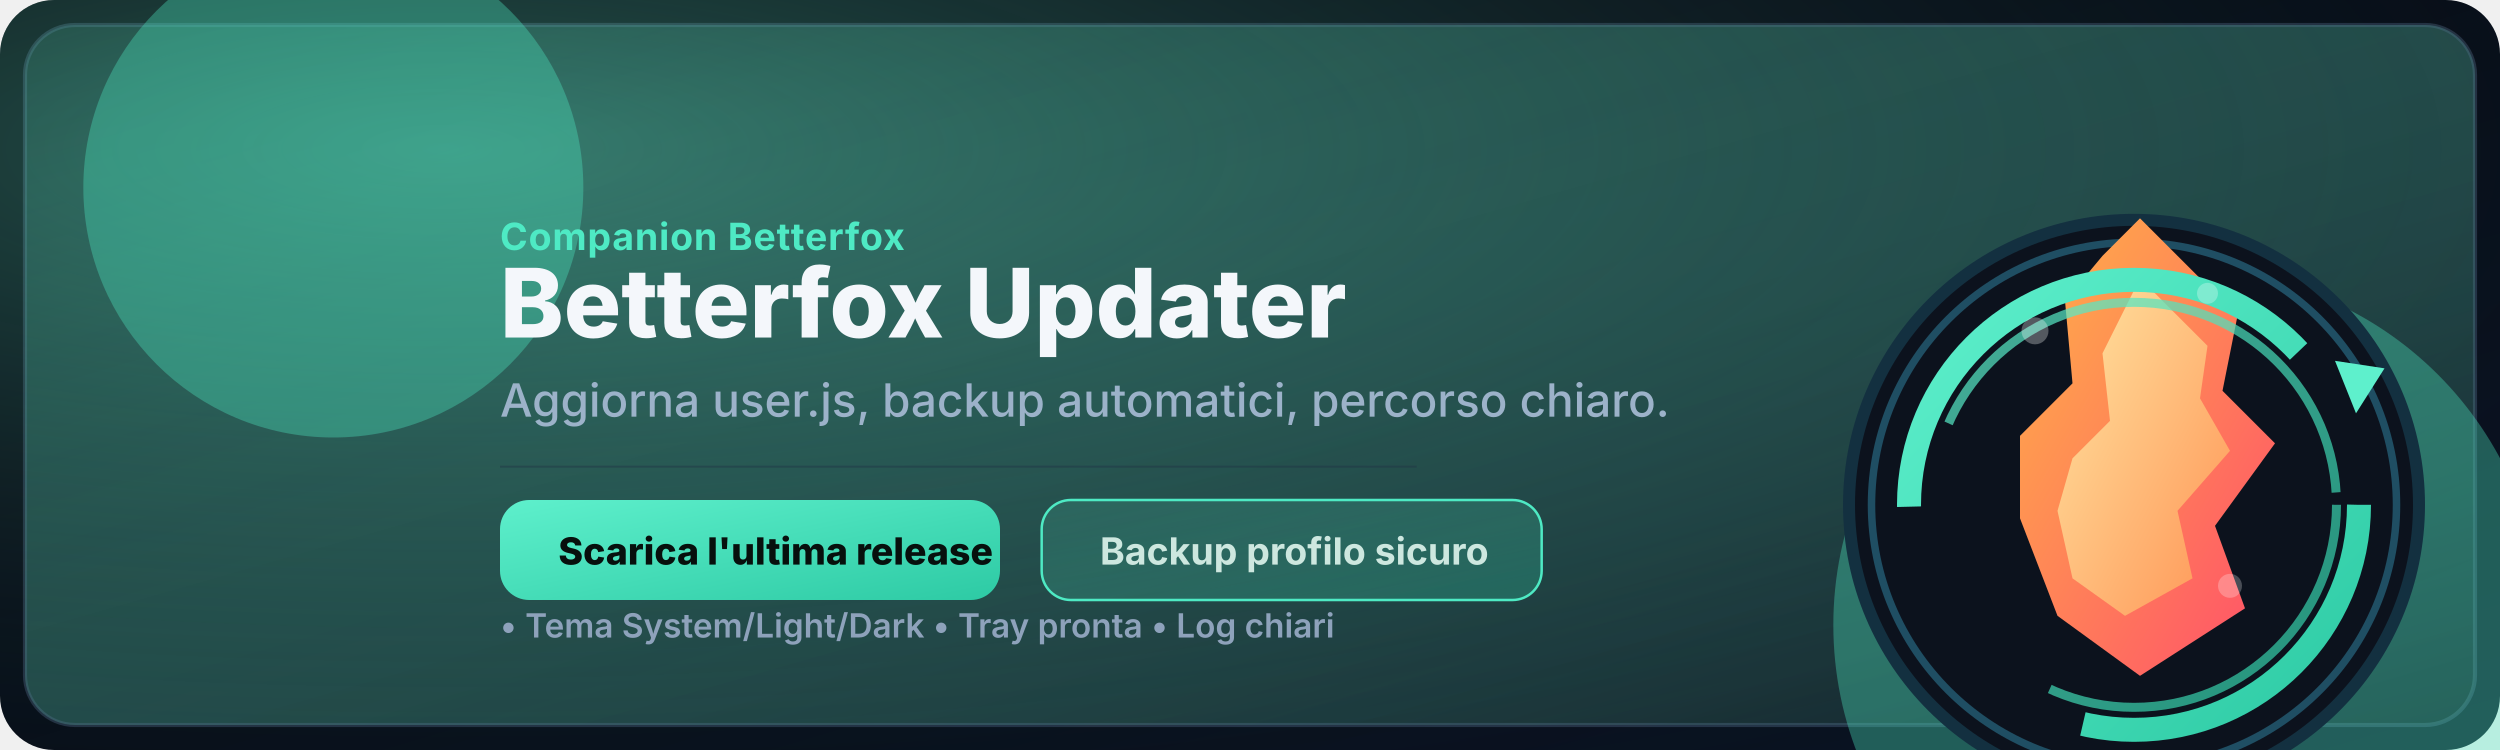
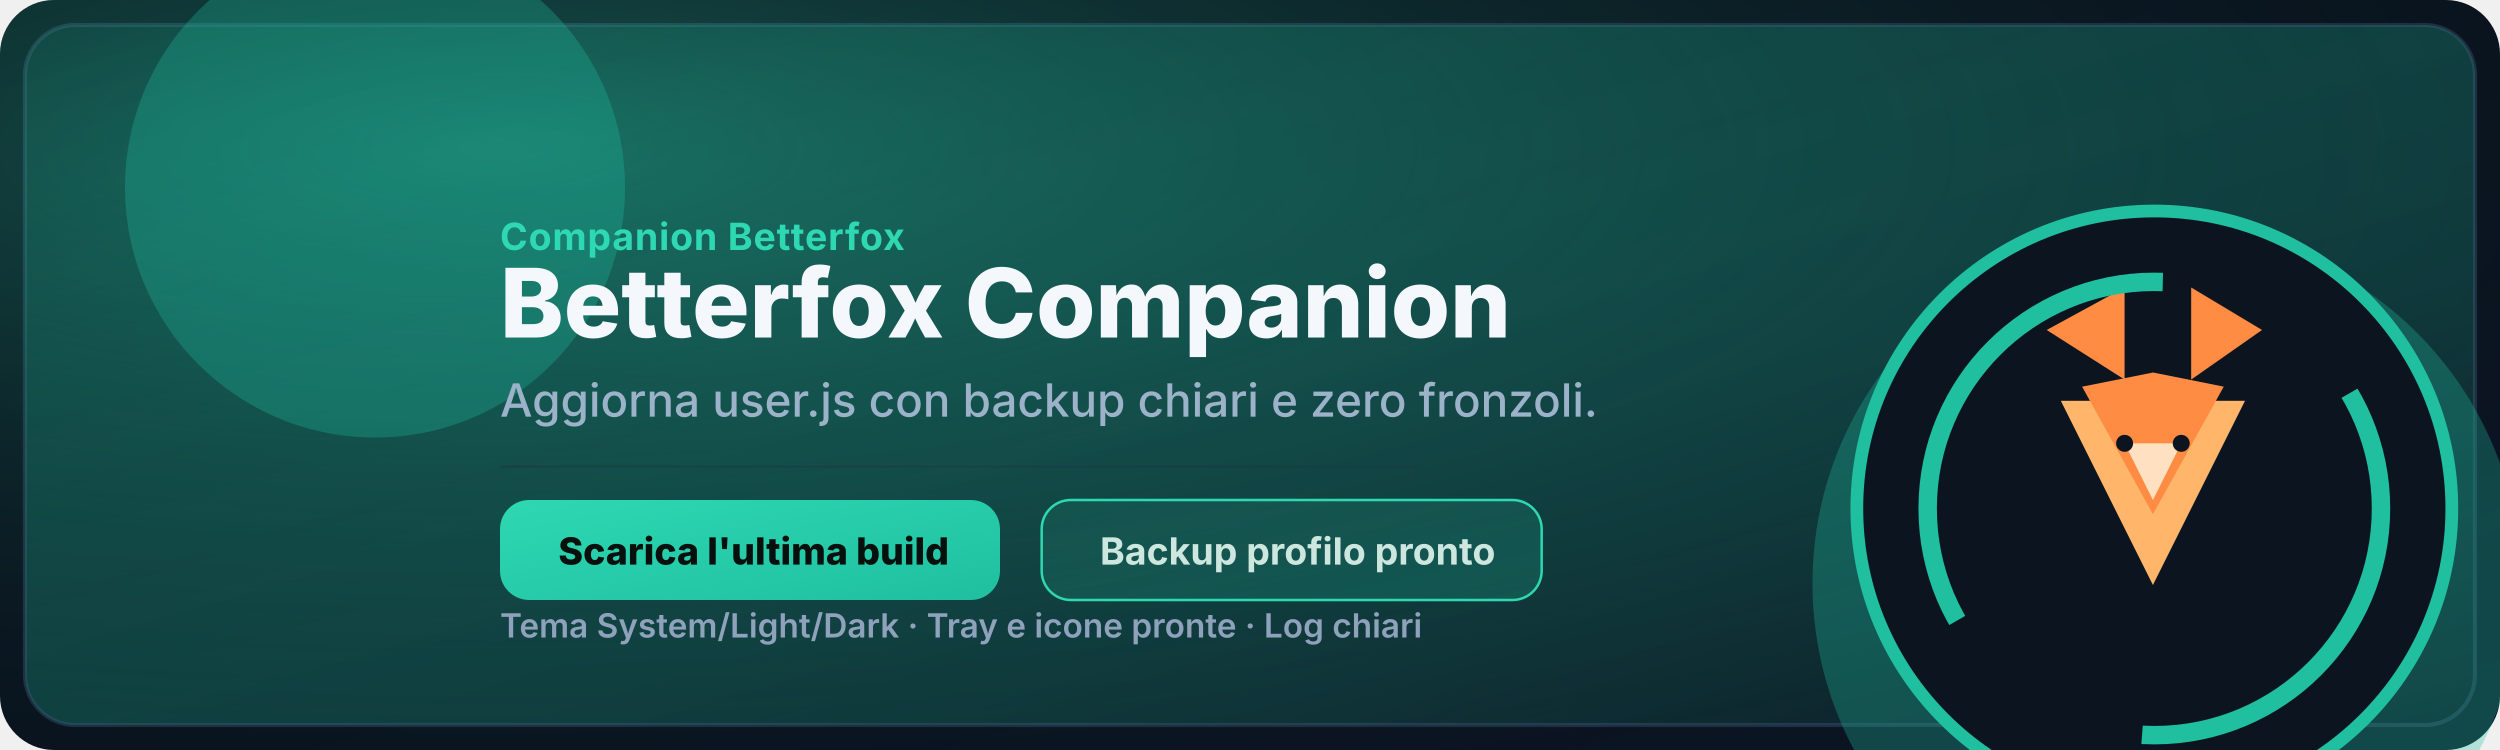
<svg xmlns="http://www.w3.org/2000/svg" width="1200" height="360" viewBox="0 0 1200 360" fill="none">
  <defs>
    <linearGradient id="bg" x1="0" y1="0" x2="1" y2="1">
-       <stop offset="0%" stop-color="#05070d" />
-       <stop offset="100%" stop-color="#0a1424" />
+       <stop offset="0%" stop-color="#070d15" />
+       <stop offset="100%" stop-color="#0c1524" />
    </linearGradient>
    <linearGradient id="panel" x1="0" y1="0" x2="1" y2="1">
-       <stop offset="0%" stop-color="rgba(99,230,196,0.18)" />
-       <stop offset="100%" stop-color="rgba(17,26,36,0.92)" />
+       <stop offset="0%" stop-color="rgba(31,191,160,0.14)" />
+       <stop offset="100%" stop-color="rgba(12,19,32,0.94)" />
    </linearGradient>
    <linearGradient id="cta" x1="0" y1="0" x2="1" y2="1">
-       <stop offset="0%" stop-color="#5ef0cc" />
-       <stop offset="100%" stop-color="#2dcaa4" />
+       <stop offset="0%" stop-color="#2ed8b2" />
+       <stop offset="100%" stop-color="#1fbfa0" />
    </linearGradient>
    <linearGradient id="ghost" x1="0" y1="0" x2="1" y2="1">
-       <stop offset="0%" stop-color="rgba(94,240,204,0.12)" />
-       <stop offset="100%" stop-color="rgba(45,202,164,0.28)" />
+       <stop offset="0%" stop-color="rgba(46,216,178,0.08)" />
+       <stop offset="100%" stop-color="rgba(31,191,160,0.22)" />
    </linearGradient>
-     <radialGradient id="halo" cx="0.18" cy="0.2" r="1">
-       <stop offset="0%" stop-color="#63e6c4" stop-opacity="0.35" />
-       <stop offset="100%" stop-color="rgba(6,10,16,0)" />
+     <radialGradient id="halo" cx="0.2" cy="0.2" r="1">
+       <stop offset="0%" stop-color="#2ed8b2" stop-opacity="0.35" />
+       <stop offset="100%" stop-color="rgba(7,12,20,0)" />
    </radialGradient>
-     <linearGradient id="fire" x1="0" y1="0" x2="1" y2="1">
-       <stop offset="0%" stop-color="#ffb347" />
-       <stop offset="100%" stop-color="#ff4e6a" />
-     </linearGradient>
-     <linearGradient id="fireInner" x1="0" y1="0" x2="1" y2="1">
-       <stop offset="0%" stop-color="#ffe7a3" />
-       <stop offset="100%" stop-color="#ff9354" />
-     </linearGradient>
-     <linearGradient id="arc" x1="0" y1="0" x2="1" y2="1">
-       <stop offset="0%" stop-color="#5ef0cc" />
-       <stop offset="100%" stop-color="#2dcaa4" />
-     </linearGradient>
  </defs>
  <rect width="1200" height="360" rx="26" fill="url(#bg)" />
-   <rect x="12" y="12" width="1176" height="336" rx="24" fill="url(#panel)" stroke="rgba(90,118,148,0.35)" stroke-width="2" />
+   <rect x="12" y="12" width="1176" height="336" rx="24" fill="url(#panel)" stroke="rgba(71,102,136,0.35)" stroke-width="2" />
  <rect width="1200" height="360" rx="26" fill="url(#halo)" />
-   <g opacity="0.35">
-     <circle cx="160" cy="90" r="120" fill="#4eeac4" />
-     <circle cx="1050" cy="300" r="170" fill="#4eeac4" />
+   <g opacity="0.3">
+     <circle cx="180" cy="90" r="120" fill="#1fbfa0" />
+     <circle cx="1040" cy="280" r="170" fill="#1fbfa0" />
  </g>
-   <g transform="translate(840 58) scale(0.36)">
-     <circle cx="512" cy="512" r="380" fill="#0c121d" stroke="#133040" stroke-width="16" />
-     <circle cx="512" cy="512" r="350" fill="none" stroke="#1f4e63" stroke-width="10" />
-     <path d="M520 130 L650 260 L630 360 L700 430 L620 540 L660 650 L520 740 L410 660 L360 530 L360 420 L430 350 L420 240 L470 180 Z" fill="url(#fire)" />
-     <path d="M520 210 L610 300 L600 370 L640 440 L570 520 L590 610 L500 660 L430 610 L410 520 L430 450 L480 400 L470 310 Z" fill="url(#fireInner)" />
-     <circle cx="512" cy="512" r="300" fill="none" stroke="url(#arc)" stroke-width="32" stroke-dasharray="720 400" stroke-dashoffset="180" />
-     <circle cx="512" cy="512" r="270" fill="none" stroke="url(#arc)" stroke-width="12" stroke-dasharray="720 420" stroke-dashoffset="180" opacity="0.7" />
-     <polygon points="780,320 846,330 808,390" fill="#5ef0cc" />
-     <circle cx="380" cy="280" r="18" fill="white" fill-opacity="0.3" />
-     <circle cx="640" cy="620" r="16" fill="white" fill-opacity="0.25" />
-     <circle cx="610" cy="230" r="14" fill="white" fill-opacity="0.28" />
+   <g transform="translate(860 70) scale(0.34)">
+     <circle cx="512" cy="512" r="420" fill="#0c141f" stroke="#1fbfa0" stroke-width="18" />
+     <polygon points="360,260 470,200 470,330" fill="#ff8c42" />
+     <polygon points="564,200 664,260 564,330" fill="#ff8c42" />
+     <polygon points="380,360 640,360 510,620" fill="#ffb56a" />
+     <polygon points="410,340 510,320 610,340 510,520" fill="#ff8c42" />
+     <polygon points="470,420 550,420 510,500" fill="#ffe1c2" />
+     <circle cx="470" cy="420" r="12" fill="#0c141f" />
+     <circle cx="550" cy="420" r="12" fill="#0c141f" />
+     <circle cx="512" cy="512" r="320" fill="none" stroke="#1fbfa0" stroke-width="26" stroke-dasharray="680 320" stroke-dashoffset="160" />
  </g>
-   <text x="240" y="120" fill="#4eeac4" font-family="Inter, 'Segoe UI', sans-serif" font-size="18" font-weight="700" letter-spacing="0.4">Companion Betterfox</text>
-   <text x="240" y="162" fill="#f4f7fb" font-family="Inter, 'Segoe UI', sans-serif" font-size="46" font-weight="800">Betterfox Updater</text>
-   <text x="240" y="200" fill="#9cb2c9" font-family="Inter, 'Segoe UI', sans-serif" font-size="22" font-weight="500">Aggiorna user.js, backup automatici, percorso chiaro.</text>
+   <text x="240" y="120" fill="#2ed8b2" font-family="Inter, 'Segoe UI', sans-serif" font-size="18" font-weight="700" letter-spacing="0.4">Companion Betterfox</text>
+   <text x="240" y="162" fill="#f4f7fb" font-family="Inter, 'Segoe UI', sans-serif" font-size="46" font-weight="800">Betterfox Companion</text>
+   <text x="240" y="200" fill="#9cb2c9" font-family="Inter, 'Segoe UI', sans-serif" font-size="22" font-weight="500">Aggiorna user.js con backup chiari e zero fronzoli.</text>
  <g fill="none" stroke="#203045" stroke-width="1" stroke-opacity="0.4">
    <line x1="240" y1="224" x2="680" y2="224" />
  </g>
  <rect x="240" y="240" width="240" height="48" rx="14" fill="url(#cta)" />
-   <text x="268" y="271" fill="#07100d" font-family="Inter, 'Segoe UI', sans-serif" font-size="18" font-weight="800">Scarica l'ultima release</text>
-   <rect x="500" y="240" width="240" height="48" rx="14" fill="url(#ghost)" stroke="#4eeac4" stroke-width="1.2" />
-   <text x="528" y="271" fill="#cde7df" font-family="Inter, 'Segoe UI', sans-serif" font-size="18" font-weight="700">Backup profilo sicuro</text>
-   <text x="240" y="306" fill="#8ea2bb" font-family="Inter, 'Segoe UI', sans-serif" font-size="16" font-weight="600">• Tema System/Light/Dark   • Tray pronta   • Log chiari</text>
+   <text x="268" y="271" fill="#07100d" font-family="Inter, 'Segoe UI', sans-serif" font-size="18" font-weight="800">Scarica l'ultima build</text>
+   <rect x="500" y="240" width="240" height="48" rx="14" fill="url(#ghost)" stroke="#2ed8b2" stroke-width="1.2" />
+   <text x="528" y="271" fill="#cde7df" font-family="Inter, 'Segoe UI', sans-serif" font-size="18" font-weight="700">Backup profilo pronto</text>
+   <text x="240" y="306" fill="#8ea2bb" font-family="Inter, 'Segoe UI', sans-serif" font-size="16" font-weight="600">Tema System/Light/Dark · Tray e icone pronte · Log chiari</text>
</svg>
